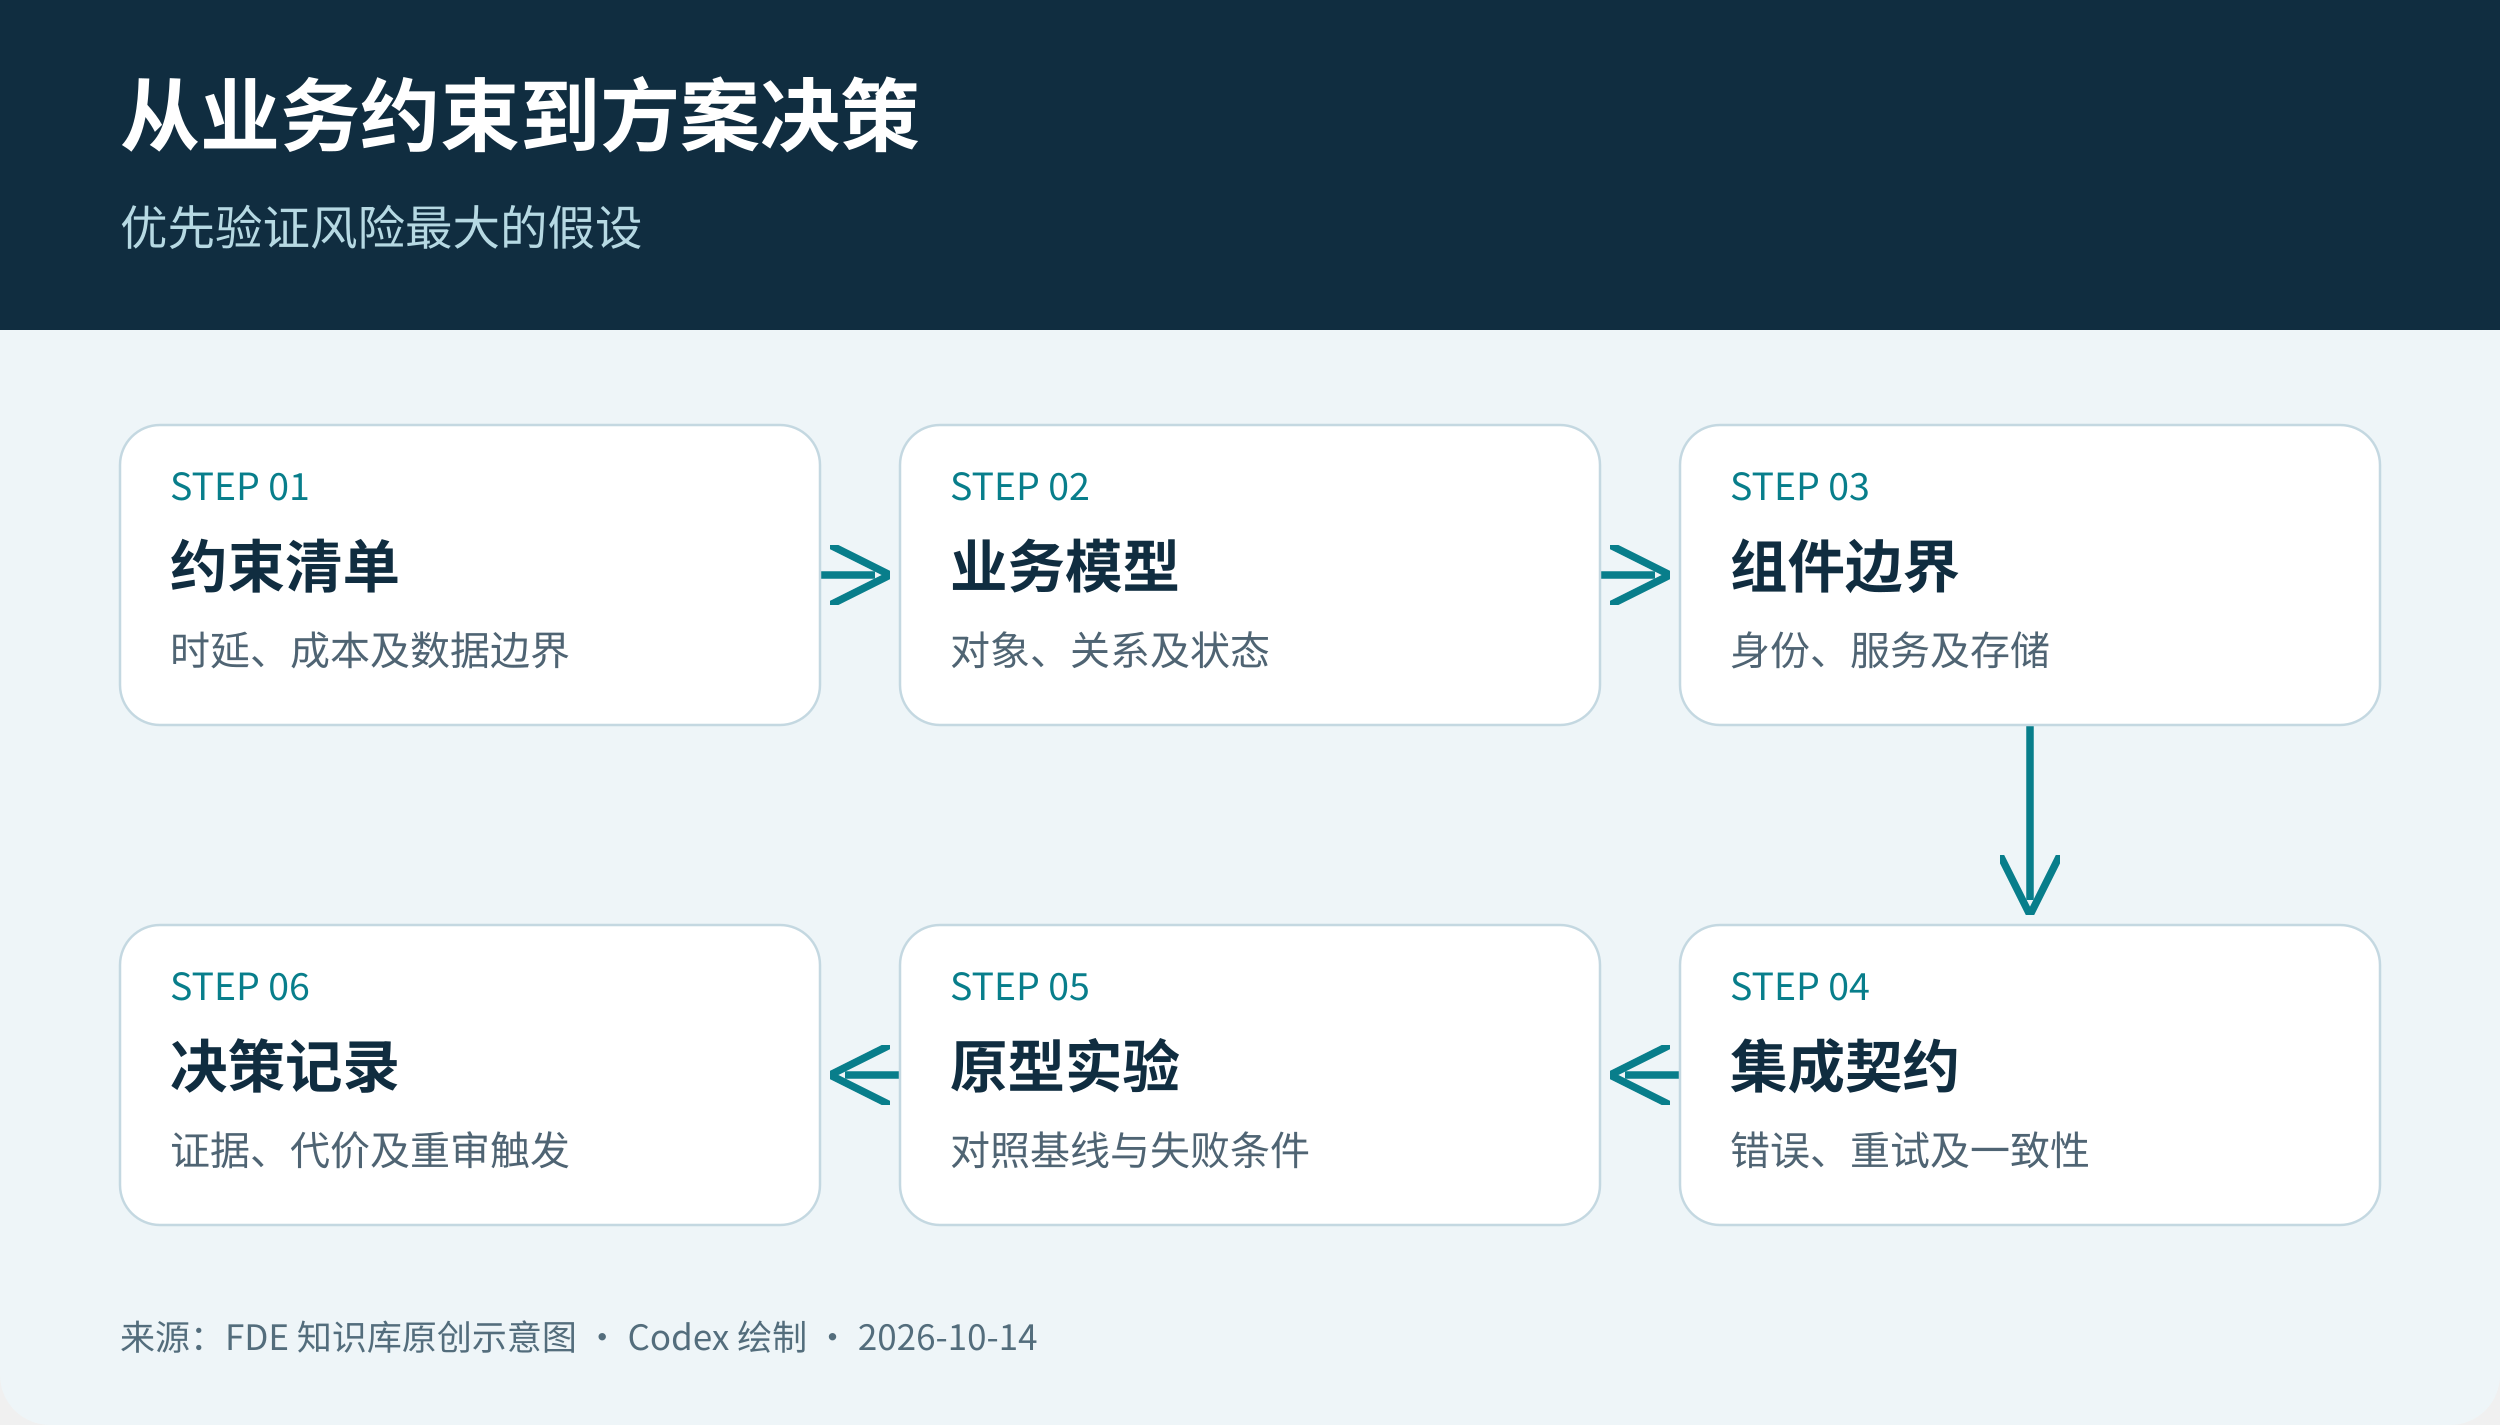
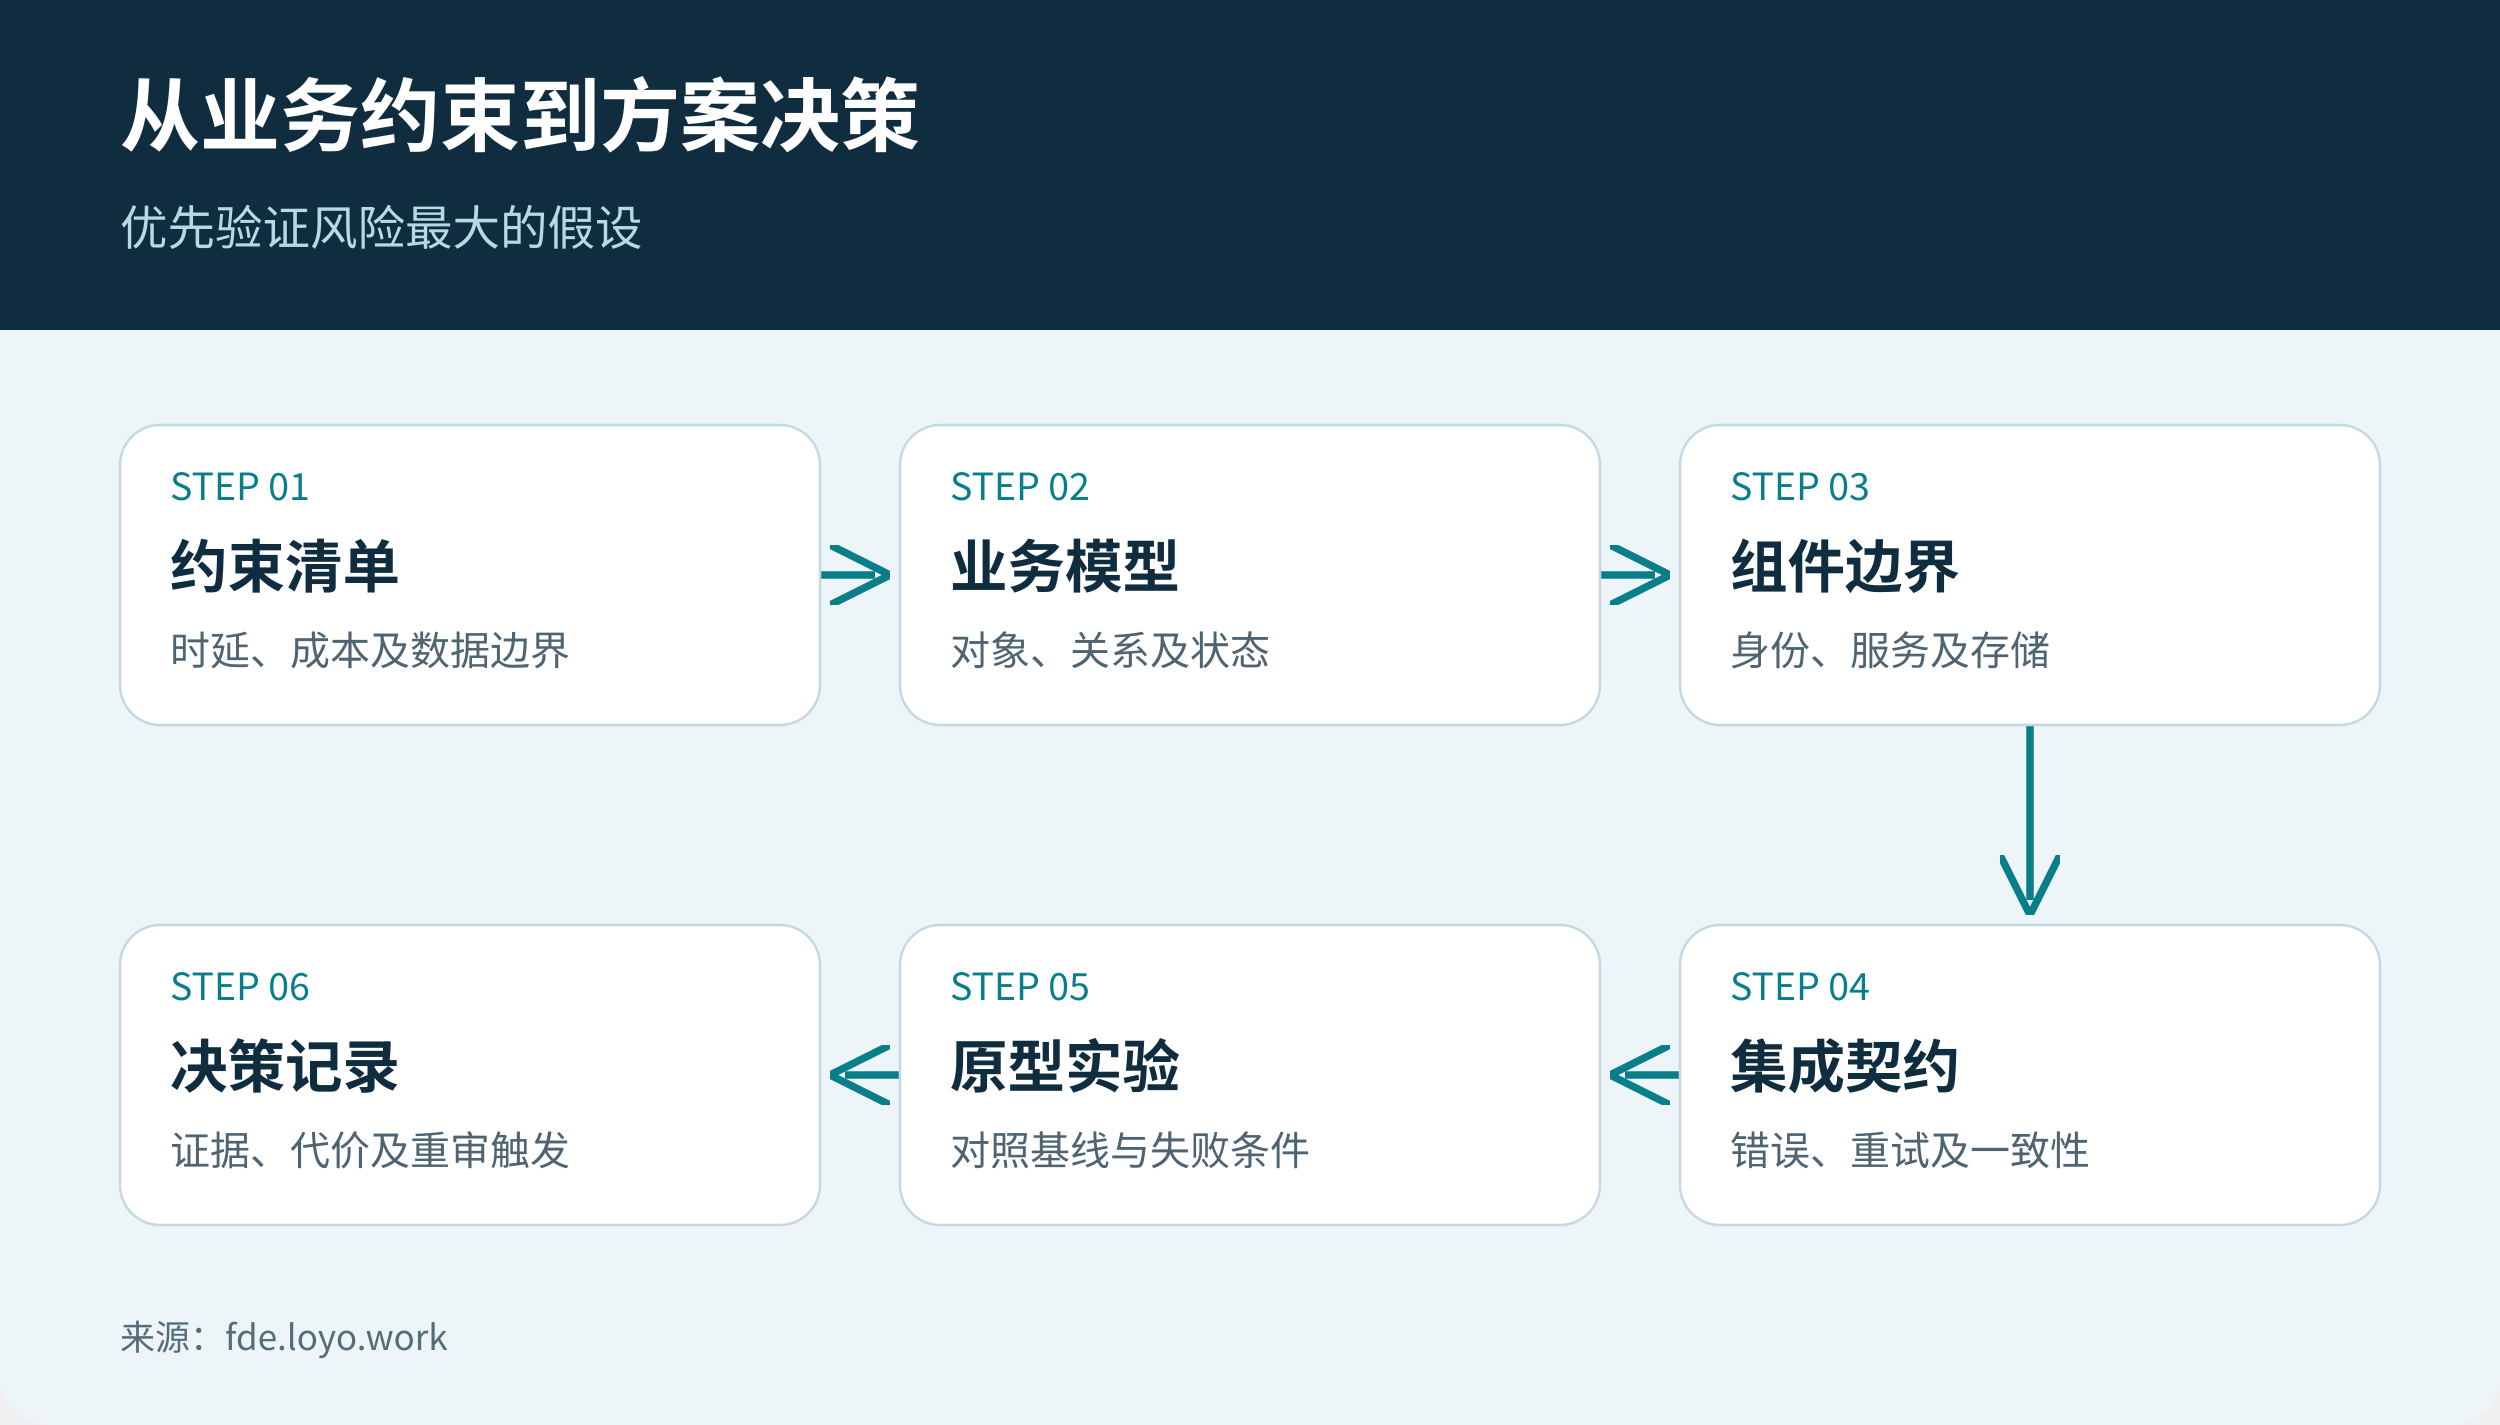
<svg xmlns="http://www.w3.org/2000/svg" viewBox="0 0 1000 570" role="img" aria-labelledby="title desc">
  <defs>
    <marker id="arrow" markerWidth="8" markerHeight="8" refX="6" refY="4" orient="auto">
      <path d="M0 0 L8 4 L0 8" fill="none" stroke="#087e8b" />
    </marker>
  </defs>
  <rect width="1000" height="570" rx="20" fill="#eef5f8" />
  <path d="M0 0 H1000 V132 H0" fill="#102d40" />
  <g font-family="PingFang SC,Microsoft YaHei,Noto Sans CJK SC,sans-serif">
    <text x="48" y="58" fill="#fff" font-size="32" font-weight="700">从业务约束到方案决策</text>
    <text x="48" y="98" fill="#b6d9e3" font-size="19">优先验证风险最大的假设</text>
    <path d="M328 230 H350" stroke="#087e8b" stroke-width="3" fill="none" marker-end="url(#arrow)" />
    <path d="M640 230 H662" stroke="#087e8b" stroke-width="3" fill="none" marker-end="url(#arrow)" />
    <path d="M812 290 V360" stroke="#087e8b" stroke-width="3" fill="none" marker-end="url(#arrow)" />
    <path d="M672 430 H650" stroke="#087e8b" stroke-width="3" fill="none" marker-end="url(#arrow)" />
    <path d="M360 430 H338" stroke="#087e8b" stroke-width="3" fill="none" marker-end="url(#arrow)" />
    <g>
      <rect x="48" y="170" width="280" height="120" rx="16" fill="#fff" stroke="#c4d8e1" />
      <text x="68" y="200" fill="#087e8b" font-size="15">STEP 01</text>
      <text x="68" y="235" fill="#102d40" font-size="23" font-weight="600">约束清单</text>
      <text x="68" y="266" fill="#4f6473" font-size="16">时延、成本及数据边界</text>
    </g>
    <g>
      <rect x="360" y="170" width="280" height="120" rx="16" fill="#fff" stroke="#c4d8e1" />
      <text x="380" y="200" fill="#087e8b" font-size="15">STEP 02</text>
      <text x="380" y="235" fill="#102d40" font-size="23" font-weight="600">业务模型</text>
      <text x="380" y="266" fill="#4f6473" font-size="16">对象、关系及状态</text>
    </g>
    <g>
      <rect x="672" y="170" width="280" height="120" rx="16" fill="#fff" stroke="#c4d8e1" />
      <text x="692" y="200" fill="#087e8b" font-size="15">STEP 03</text>
      <text x="692" y="235" fill="#102d40" font-size="23" font-weight="600">组件边界</text>
      <text x="692" y="266" fill="#4f6473" font-size="16">身份、服务及存储</text>
    </g>
    <g>
      <rect x="672" y="370" width="280" height="120" rx="16" fill="#fff" stroke="#c4d8e1" />
      <text x="692" y="400" fill="#087e8b" font-size="15">STEP 04</text>
      <text x="692" y="435" fill="#102d40" font-size="23" font-weight="600">集成契约</text>
      <text x="692" y="466" fill="#4f6473" font-size="16">错误、重试及一致性</text>
    </g>
    <g>
      <rect x="360" y="370" width="280" height="120" rx="16" fill="#fff" stroke="#c4d8e1" />
      <text x="380" y="400" fill="#087e8b" font-size="15">STEP 05</text>
      <text x="380" y="435" fill="#102d40" font-size="23" font-weight="600">原型实验</text>
      <text x="380" y="466" fill="#4f6473" font-size="16">对照基线与失败条件</text>
    </g>
    <g>
      <rect x="48" y="370" width="280" height="120" rx="16" fill="#fff" stroke="#c4d8e1" />
      <text x="68" y="400" fill="#087e8b" font-size="15">STEP 06</text>
      <text x="68" y="435" fill="#102d40" font-size="23" font-weight="600">决策记录</text>
      <text x="68" y="466" fill="#4f6473" font-size="16">证据、代价及重审触发</text>
    </g>
-     <text x="48" y="540" fill="#536d7c" font-size="14">来源：FDE 知识库原创示意图 · Codex 绘制 · 2026-10-14</text>
+     <text x="48" y="540" fill="#536d7c" font-size="14">来源：fde.loyo.work</text>
  </g>
</svg>
